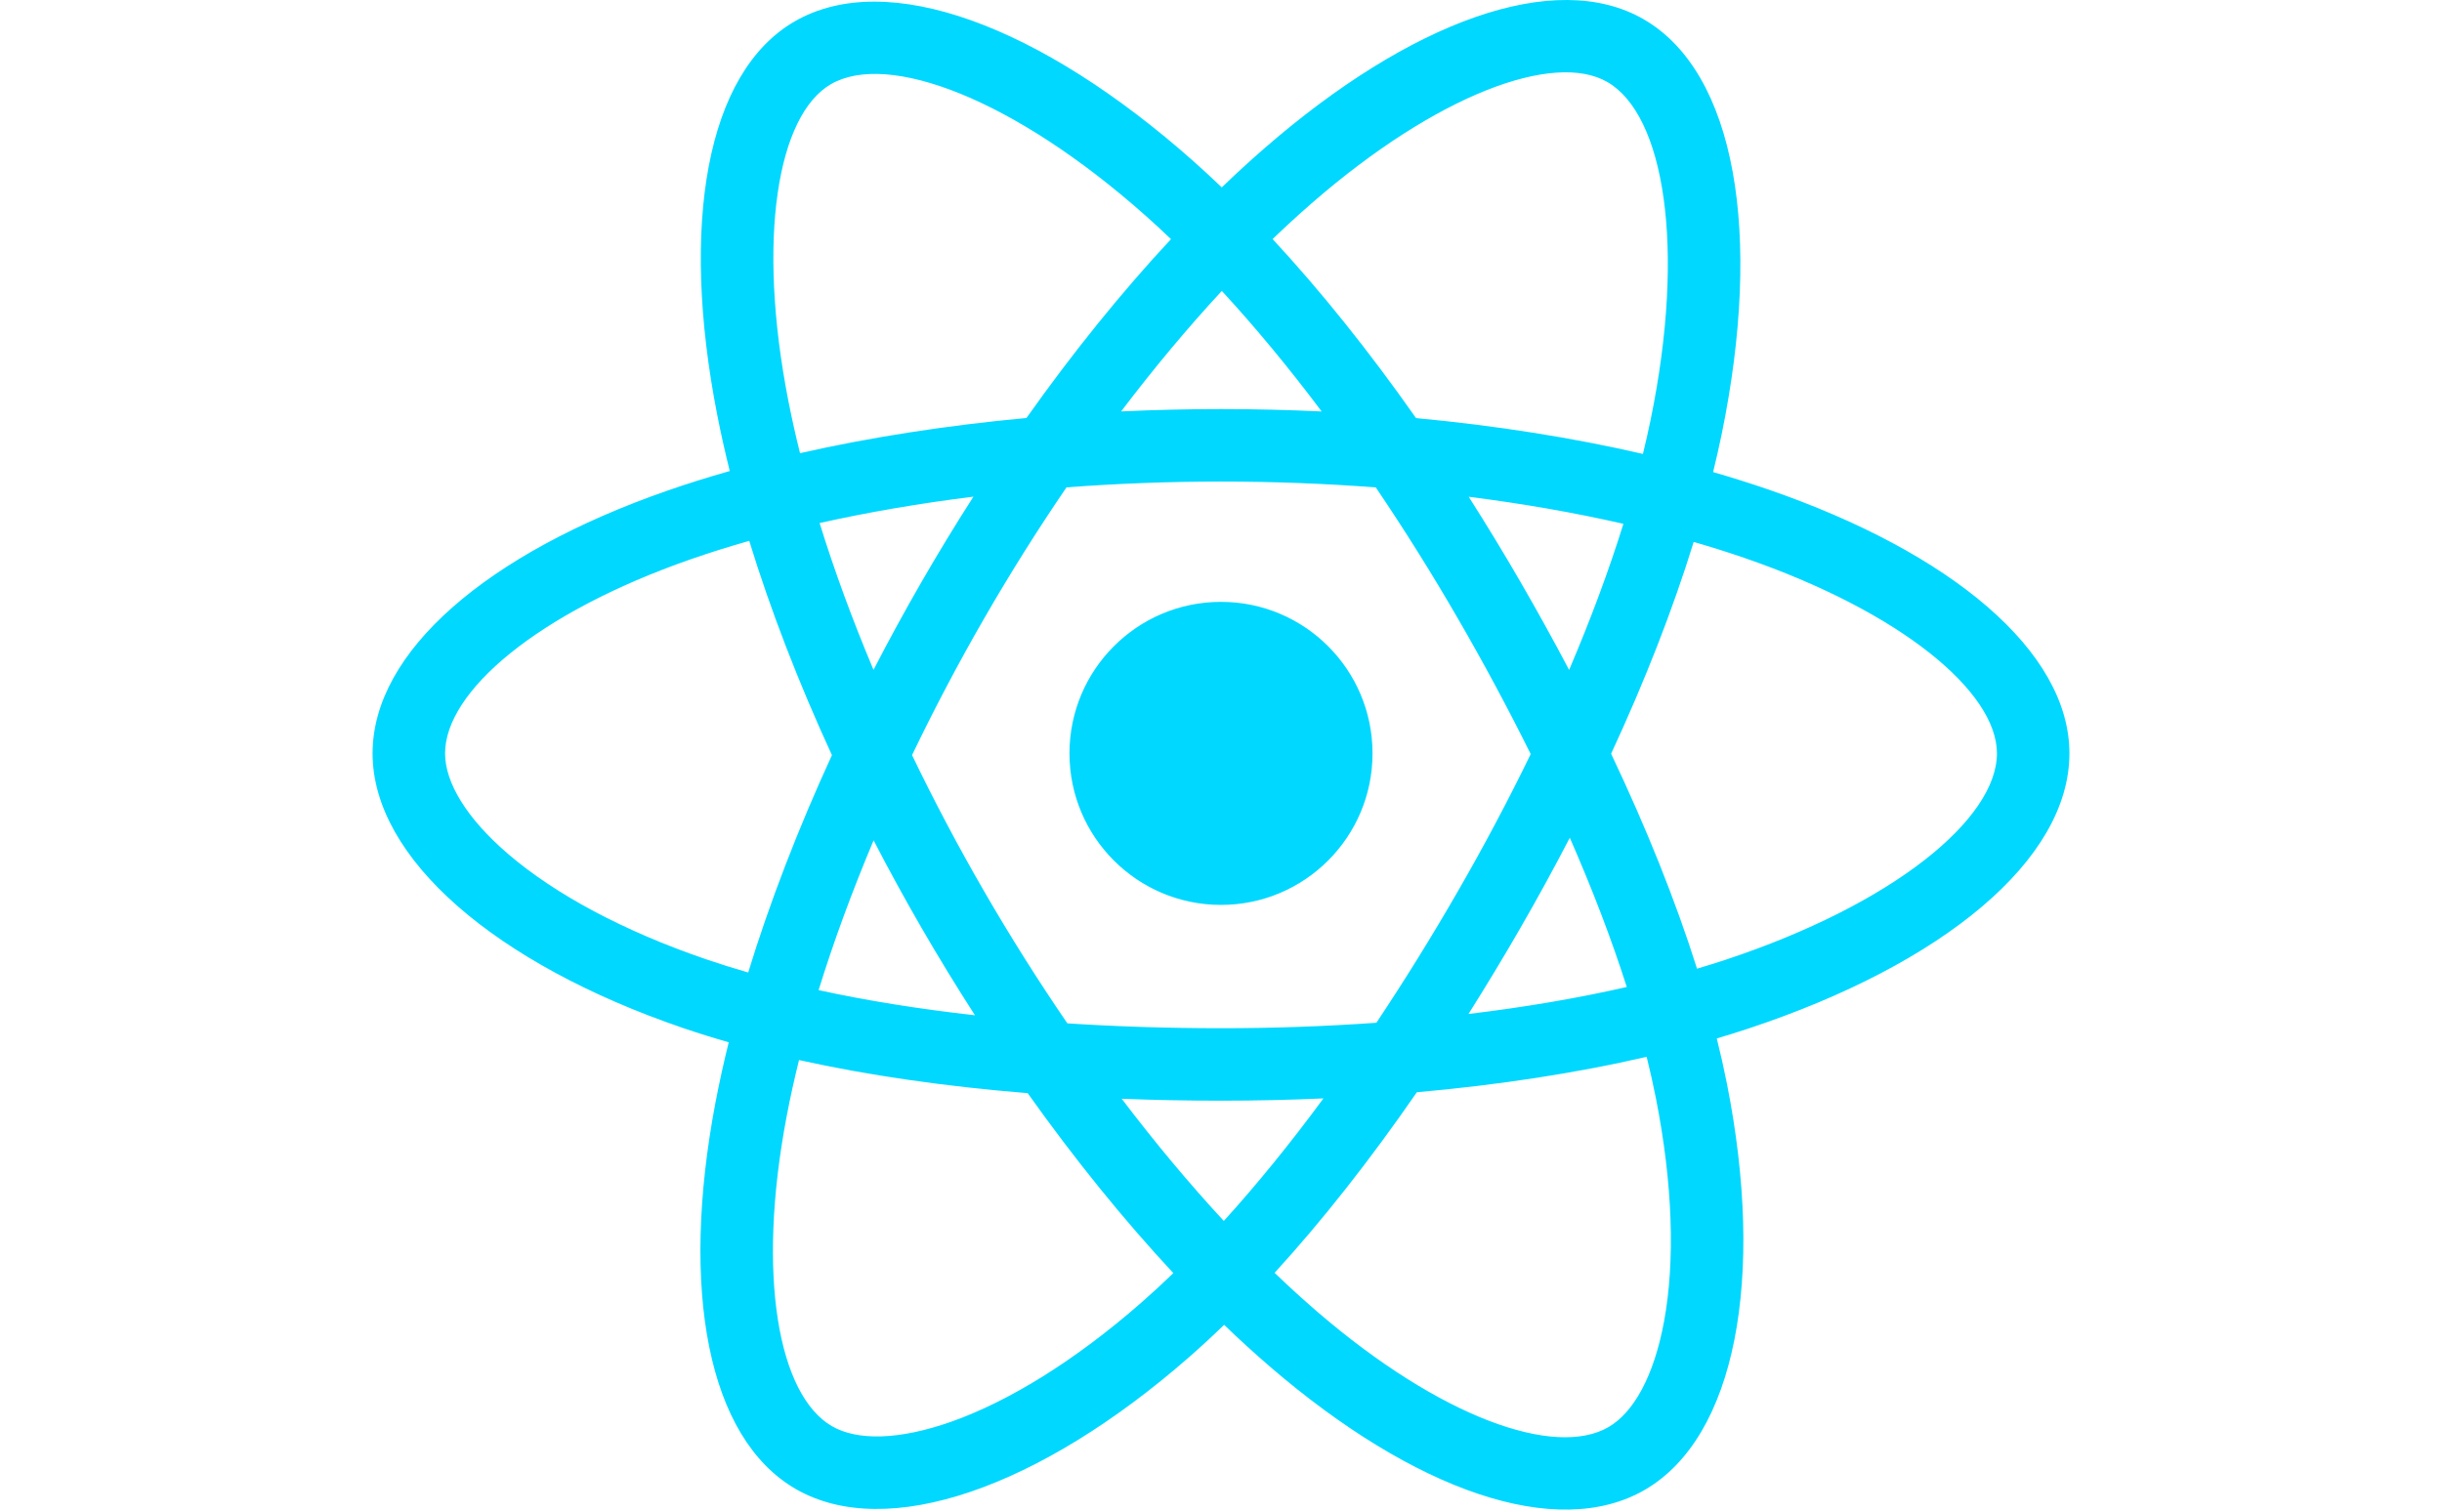
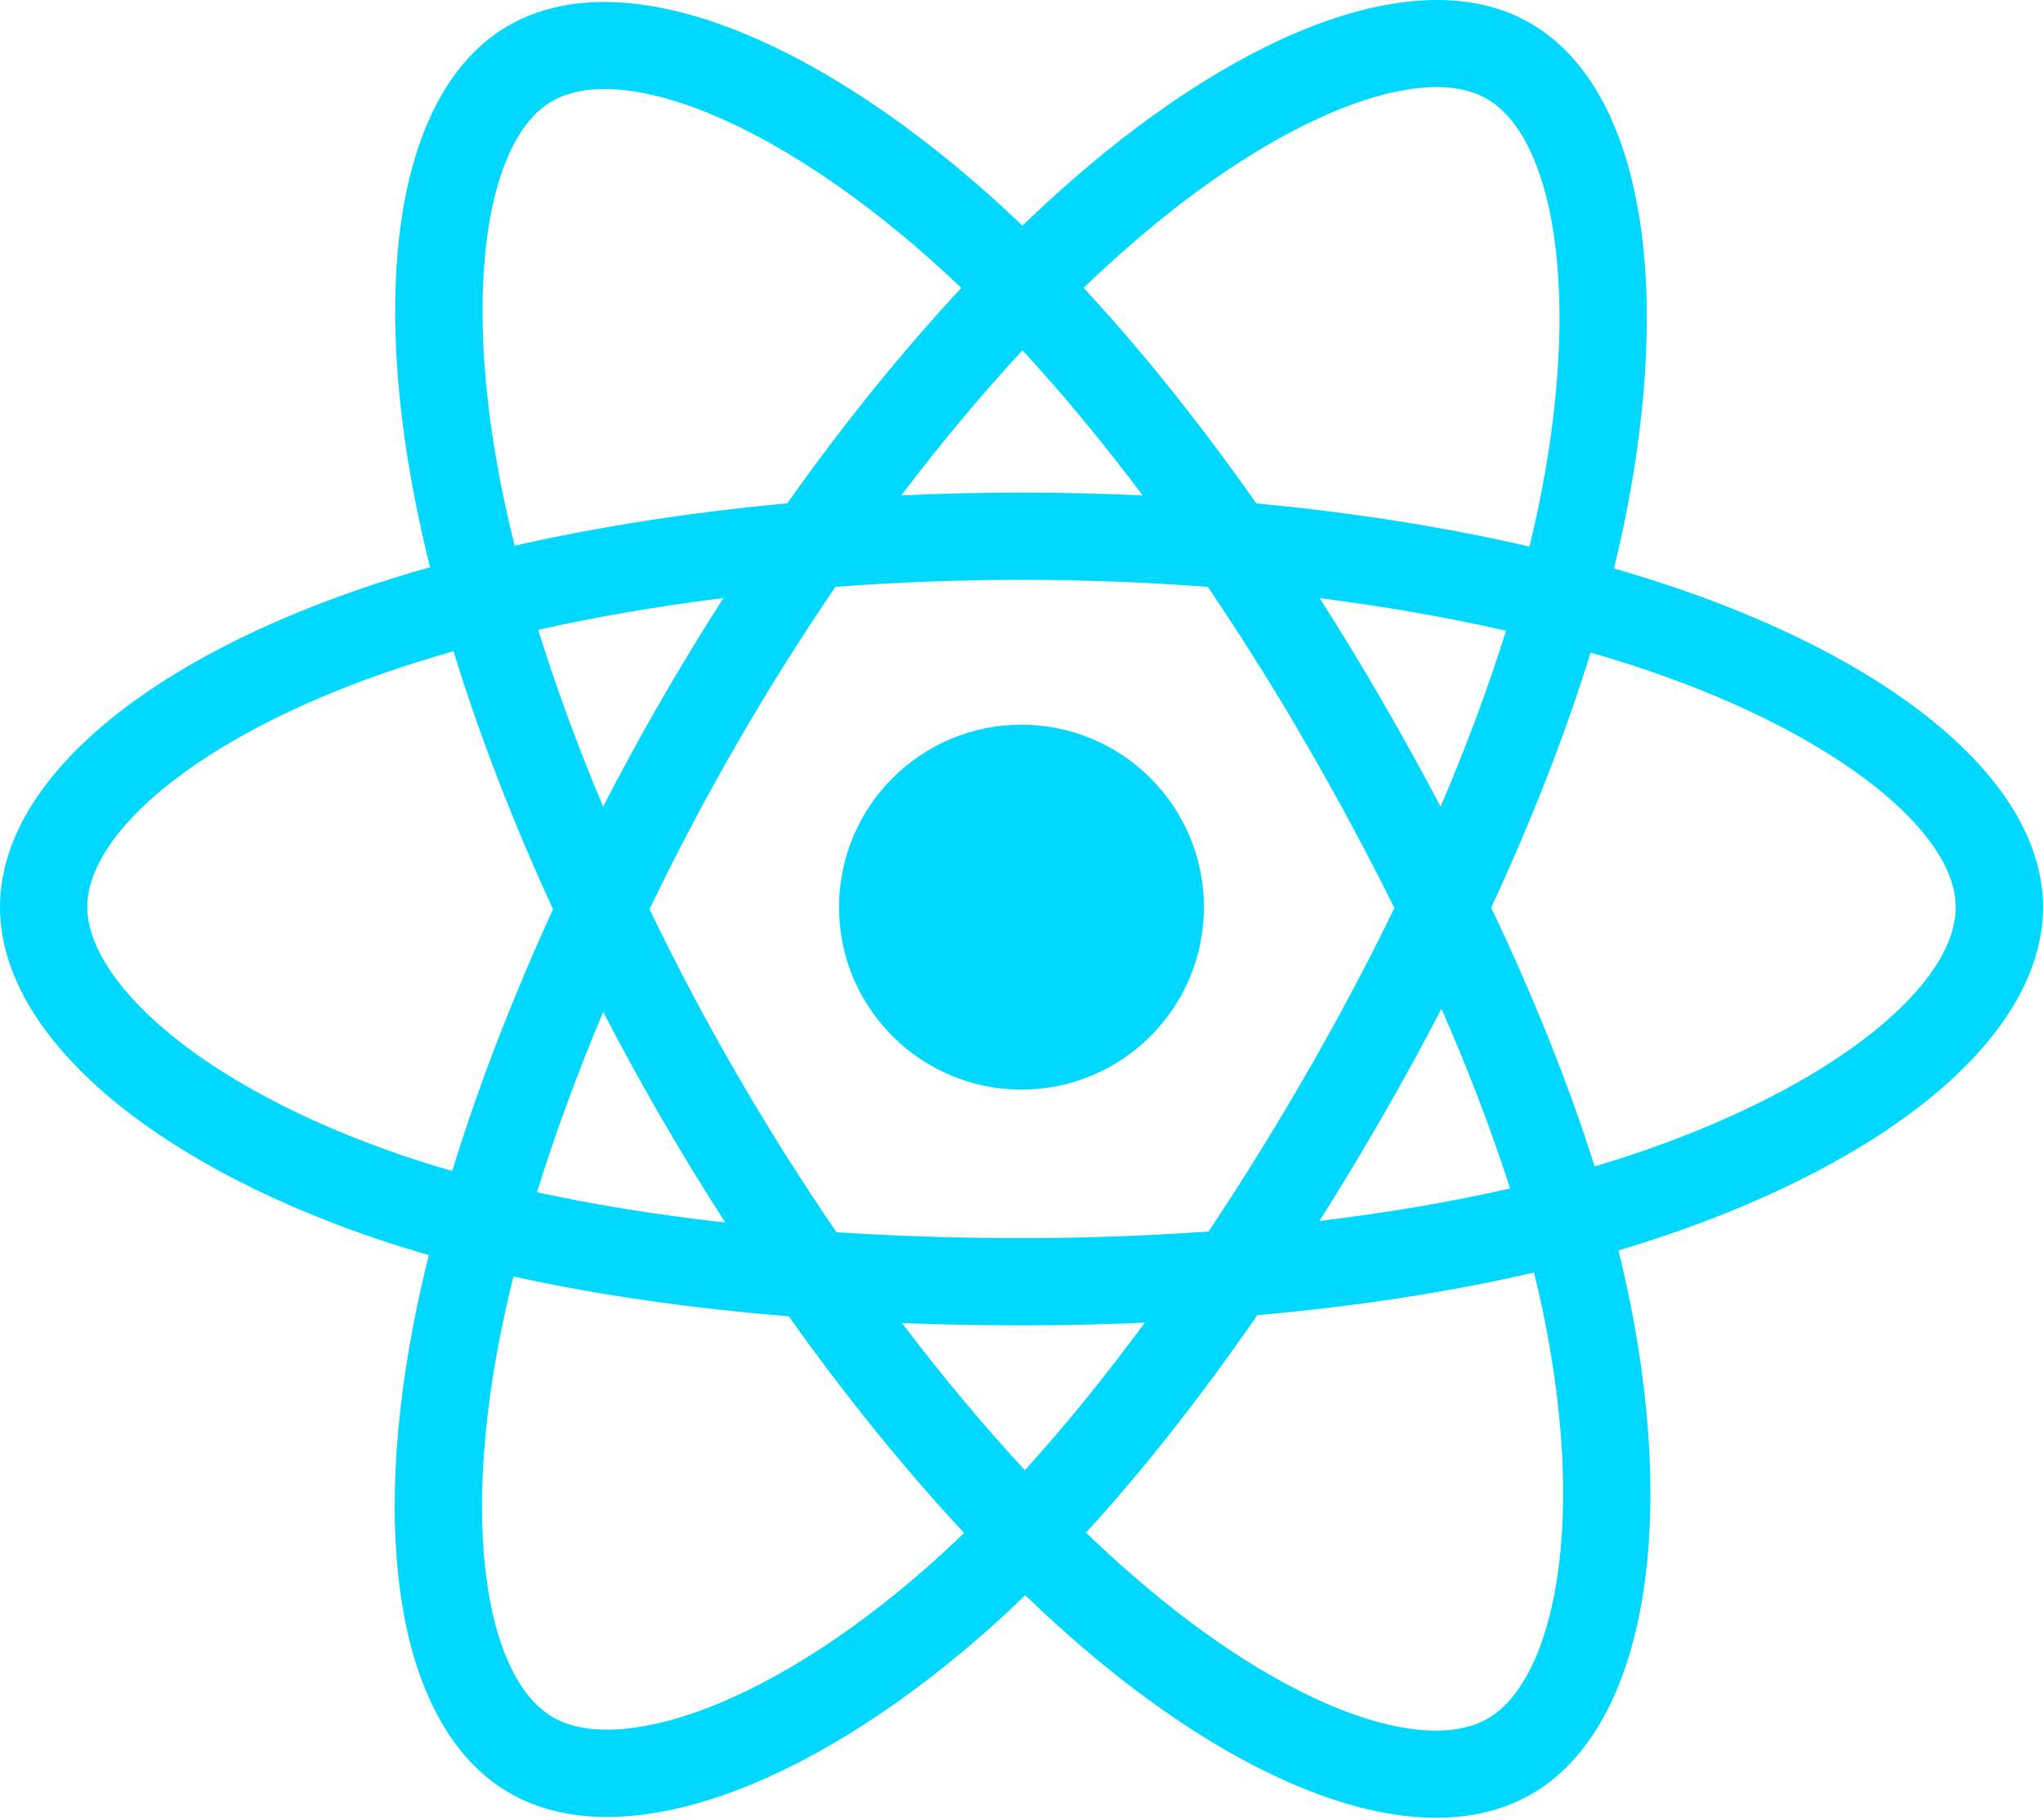
- <svg aria-hidden="true" role="img" class="iconify iconify--logos" width="54.94" height="34" preserveAspectRatio="xMidYMid meet" viewBox="0 0 256 228">
+ <svg aria-hidden="true" role="img" class="iconify iconify--logos" width="35.93" height="32" preserveAspectRatio="xMidYMid meet" viewBox="0 0 256 228">
  <path fill="#00D8FF" d="M210.483 73.824a171.49 171.49 0 0 0-8.24-2.597c.465-1.9.893-3.777 1.273-5.621c6.238-30.281 2.16-54.676-11.769-62.708c-13.355-7.7-35.196.329-57.254 19.526a171.23 171.23 0 0 0-6.375 5.848a155.866 155.866 0 0 0-4.241-3.917C100.759 3.829 77.587-4.822 63.673 3.233C50.33 10.957 46.379 33.89 51.995 62.588a170.974 170.974 0 0 0 1.892 8.48c-3.28.932-6.445 1.924-9.474 2.98C17.309 83.498 0 98.307 0 113.668c0 15.865 18.582 31.778 46.812 41.427a145.52 145.52 0 0 0 6.921 2.165a167.467 167.467 0 0 0-2.01 9.138c-5.354 28.2-1.173 50.591 12.134 58.266c13.744 7.926 36.812-.22 59.273-19.855a145.567 145.567 0 0 0 5.342-4.923a168.064 168.064 0 0 0 6.92 6.314c21.758 18.722 43.246 26.282 56.54 18.586c13.731-7.949 18.194-32.003 12.4-61.268a145.016 145.016 0 0 0-1.535-6.842c1.62-.48 3.21-.974 4.76-1.488c29.348-9.723 48.443-25.443 48.443-41.52c0-15.417-17.868-30.326-45.517-39.844Zm-6.365 70.984c-1.4.463-2.836.91-4.3 1.345c-3.24-10.257-7.612-21.163-12.963-32.432c5.106-11 9.31-21.767 12.459-31.957c2.619.758 5.16 1.557 7.61 2.4c23.69 8.156 38.14 20.213 38.14 29.504c0 9.896-15.606 22.743-40.946 31.14Zm-10.514 20.834c2.562 12.94 2.927 24.64 1.23 33.787c-1.524 8.219-4.59 13.698-8.382 15.893c-8.067 4.67-25.32-1.4-43.927-17.412a156.726 156.726 0 0 1-6.437-5.87c7.214-7.889 14.423-17.06 21.459-27.246c12.376-1.098 24.068-2.894 34.671-5.345a134.17 134.17 0 0 1 1.386 6.193ZM87.276 214.515c-7.882 2.783-14.16 2.863-17.955.675c-8.075-4.657-11.432-22.636-6.853-46.752a156.923 156.923 0 0 1 1.869-8.499c10.486 2.32 22.093 3.988 34.498 4.994c7.084 9.967 14.501 19.128 21.976 27.15a134.668 134.668 0 0 1-4.877 4.492c-9.933 8.682-19.886 14.842-28.658 17.94ZM50.35 144.747c-12.483-4.267-22.792-9.812-29.858-15.863c-6.35-5.437-9.555-10.836-9.555-15.216c0-9.322 13.897-21.212 37.076-29.293c2.813-.98 5.757-1.905 8.812-2.773c3.204 10.42 7.406 21.315 12.477 32.332c-5.137 11.18-9.399 22.249-12.634 32.792a134.718 134.718 0 0 1-6.318-1.979Zm12.378-84.26c-4.811-24.587-1.616-43.134 6.425-47.789c8.564-4.958 27.502 2.111 47.463 19.835a144.318 144.318 0 0 1 3.841 3.545c-7.438 7.987-14.787 17.08-21.808 26.988c-12.04 1.116-23.565 2.908-34.161 5.309a160.342 160.342 0 0 1-1.76-7.887Zm110.427 27.268a347.8 347.8 0 0 0-7.785-12.803c8.168 1.033 15.994 2.404 23.343 4.08c-2.206 7.072-4.956 14.465-8.193 22.045a381.151 381.151 0 0 0-7.365-13.322Zm-45.032-43.861c5.044 5.465 10.096 11.566 15.065 18.186a322.04 322.04 0 0 0-30.257-.006c4.974-6.559 10.069-12.652 15.192-18.18ZM82.802 87.83a323.167 323.167 0 0 0-7.227 13.238c-3.184-7.553-5.909-14.98-8.134-22.152c7.304-1.634 15.093-2.97 23.209-3.984a321.524 321.524 0 0 0-7.848 12.897Zm8.081 65.352c-8.385-.936-16.291-2.203-23.593-3.793c2.26-7.3 5.045-14.885 8.298-22.6a321.187 321.187 0 0 0 7.257 13.246c2.594 4.48 5.28 8.868 8.038 13.147Zm37.542 31.03c-5.184-5.592-10.354-11.779-15.403-18.433c4.902.192 9.899.29 14.978.29c5.218 0 10.376-.117 15.453-.343c-4.985 6.774-10.018 12.97-15.028 18.486Zm52.198-57.817c3.422 7.8 6.306 15.345 8.596 22.52c-7.422 1.694-15.436 3.058-23.88 4.071a382.417 382.417 0 0 0 7.859-13.026a347.403 347.403 0 0 0 7.425-13.565Zm-16.898 8.101a358.557 358.557 0 0 1-12.281 19.815a329.4 329.4 0 0 1-23.444.823c-7.967 0-15.716-.248-23.178-.732a310.202 310.202 0 0 1-12.513-19.846h.001a307.41 307.41 0 0 1-10.923-20.627a310.278 310.278 0 0 1 10.89-20.637l-.001.001a307.318 307.318 0 0 1 12.413-19.761c7.613-.576 15.42-.876 23.31-.876H128c7.926 0 15.743.303 23.354.883a329.357 329.357 0 0 1 12.335 19.695a358.489 358.489 0 0 1 11.036 20.54a329.472 329.472 0 0 1-11 20.722Zm22.56-122.124c8.572 4.944 11.906 24.881 6.52 51.026c-.344 1.668-.73 3.367-1.15 5.09c-10.622-2.452-22.155-4.275-34.23-5.408c-7.034-10.017-14.323-19.124-21.64-27.008a160.789 160.789 0 0 1 5.888-5.4c18.9-16.447 36.564-22.941 44.612-18.3ZM128 90.808c12.625 0 22.86 10.235 22.86 22.86s-10.235 22.86-22.86 22.86s-22.86-10.235-22.86-22.86s10.235-22.86 22.86-22.86Z" />
</svg>
